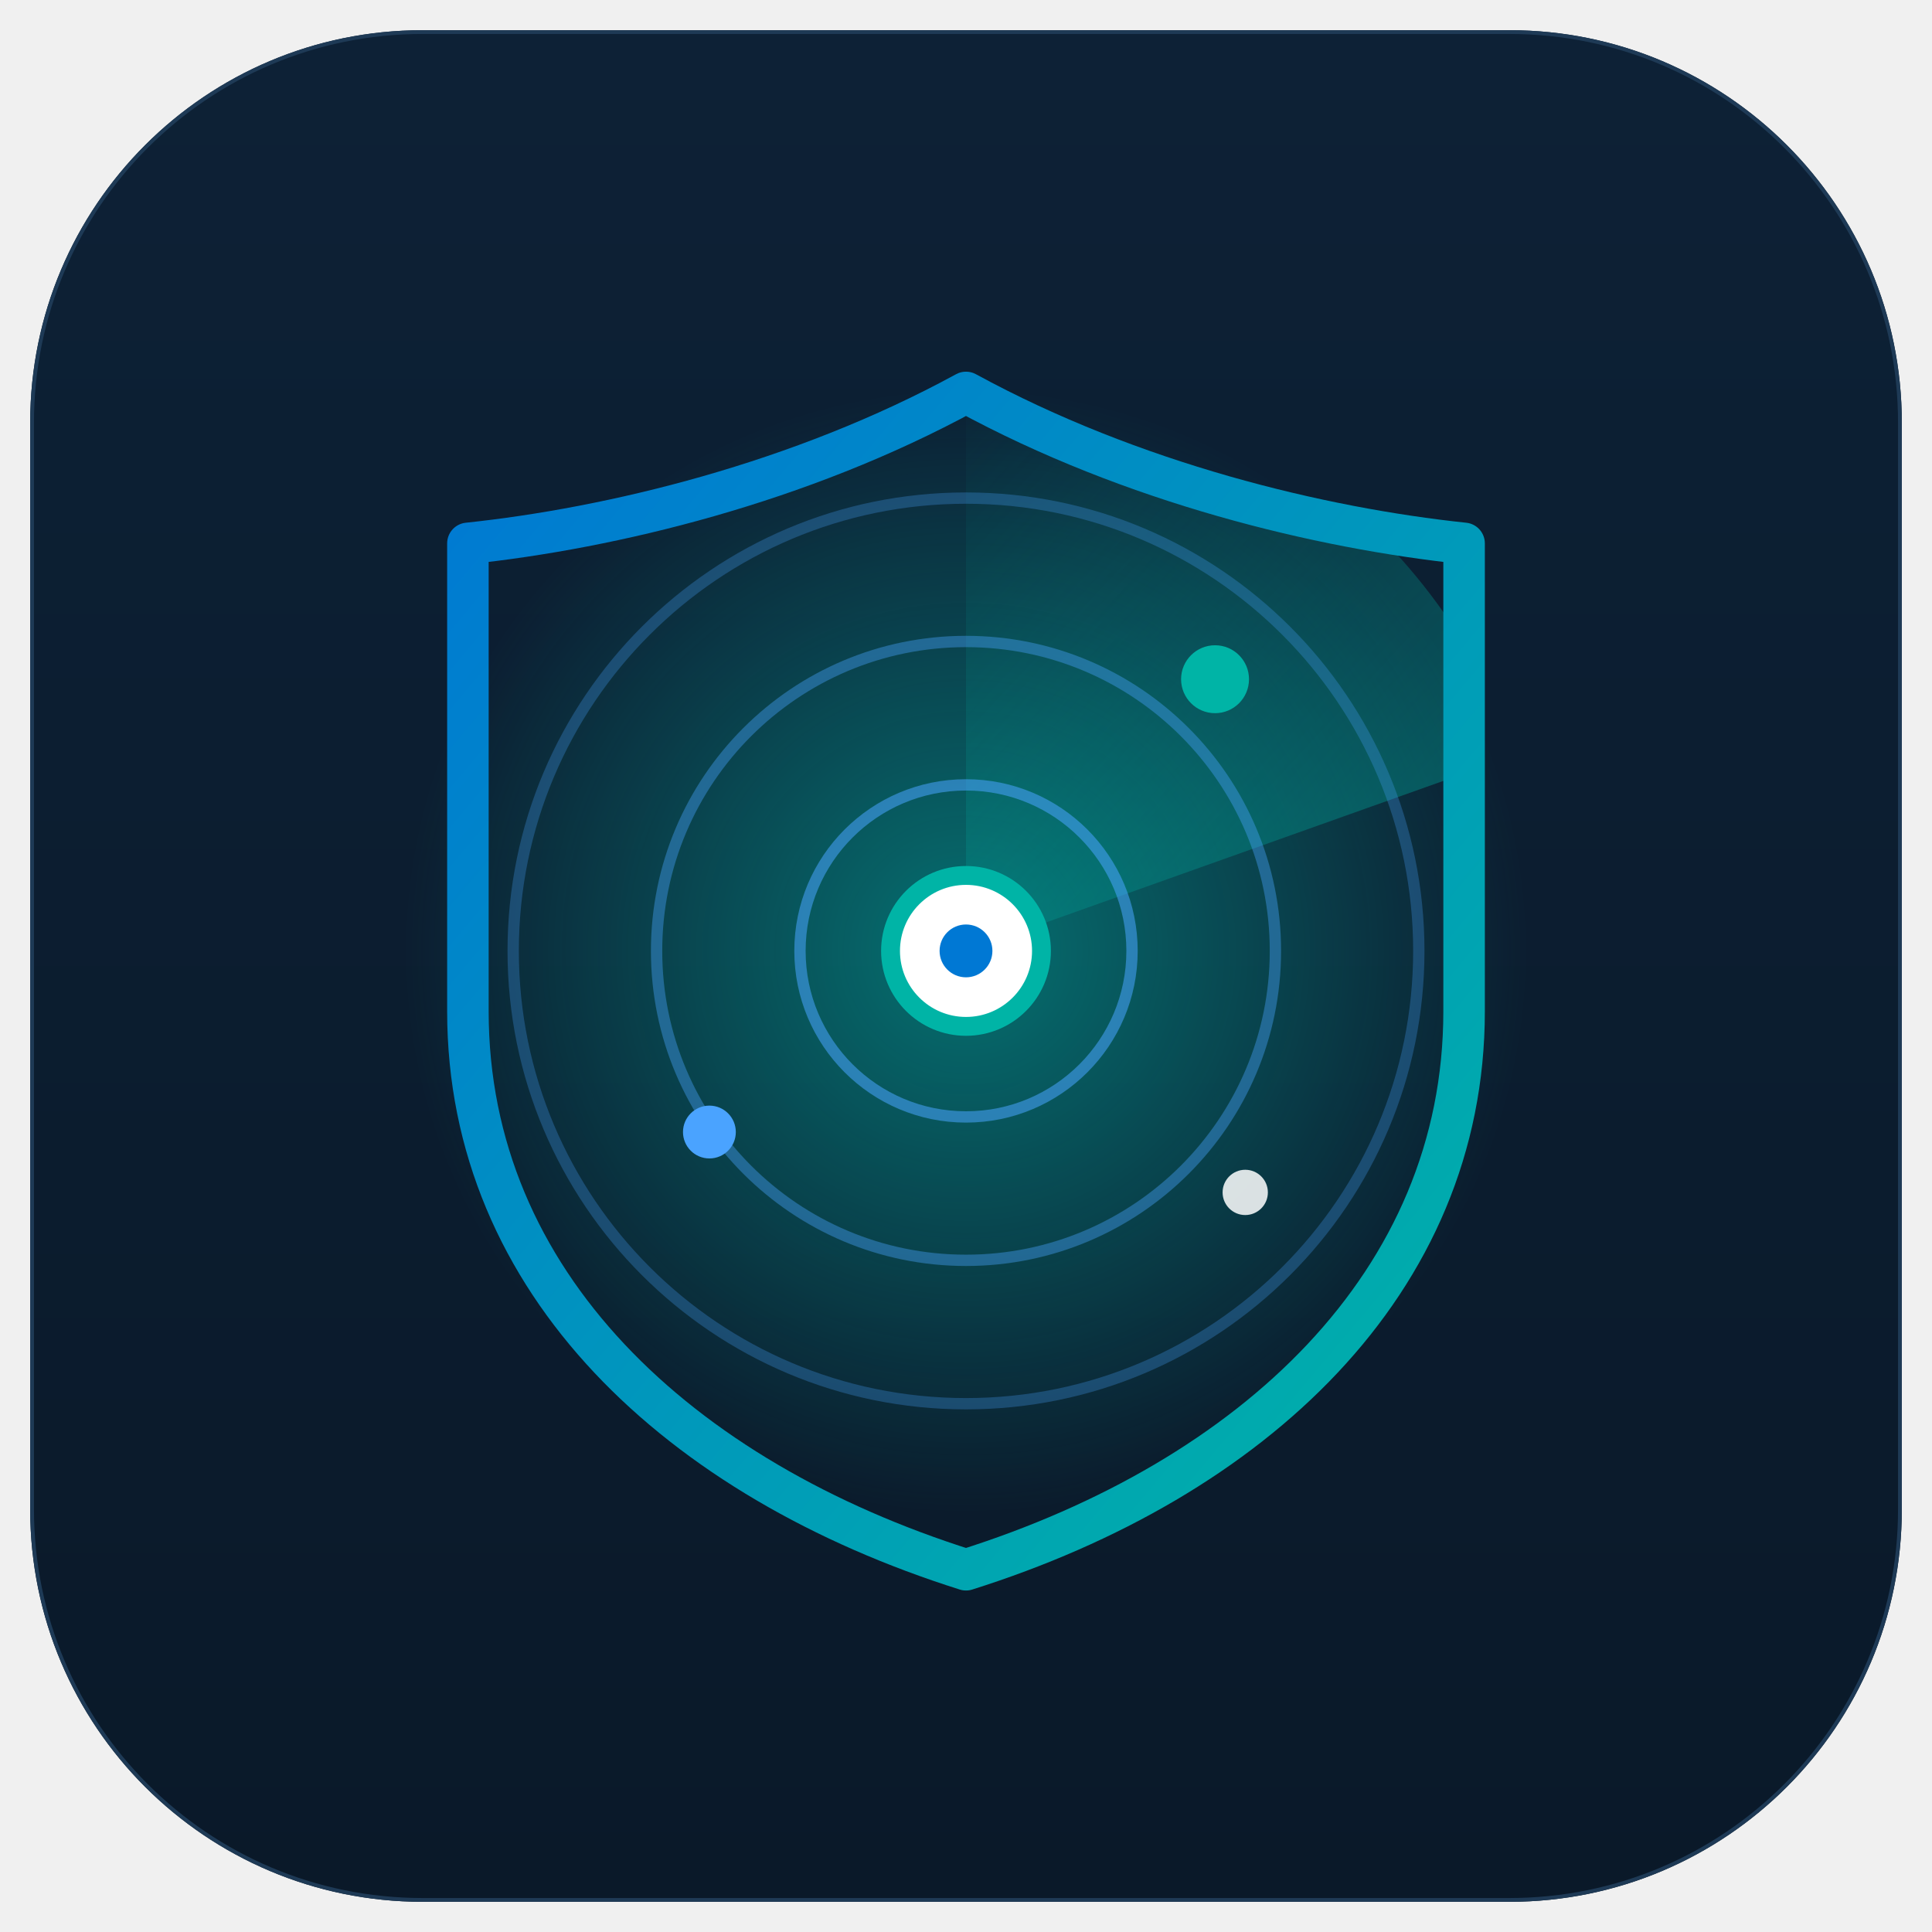
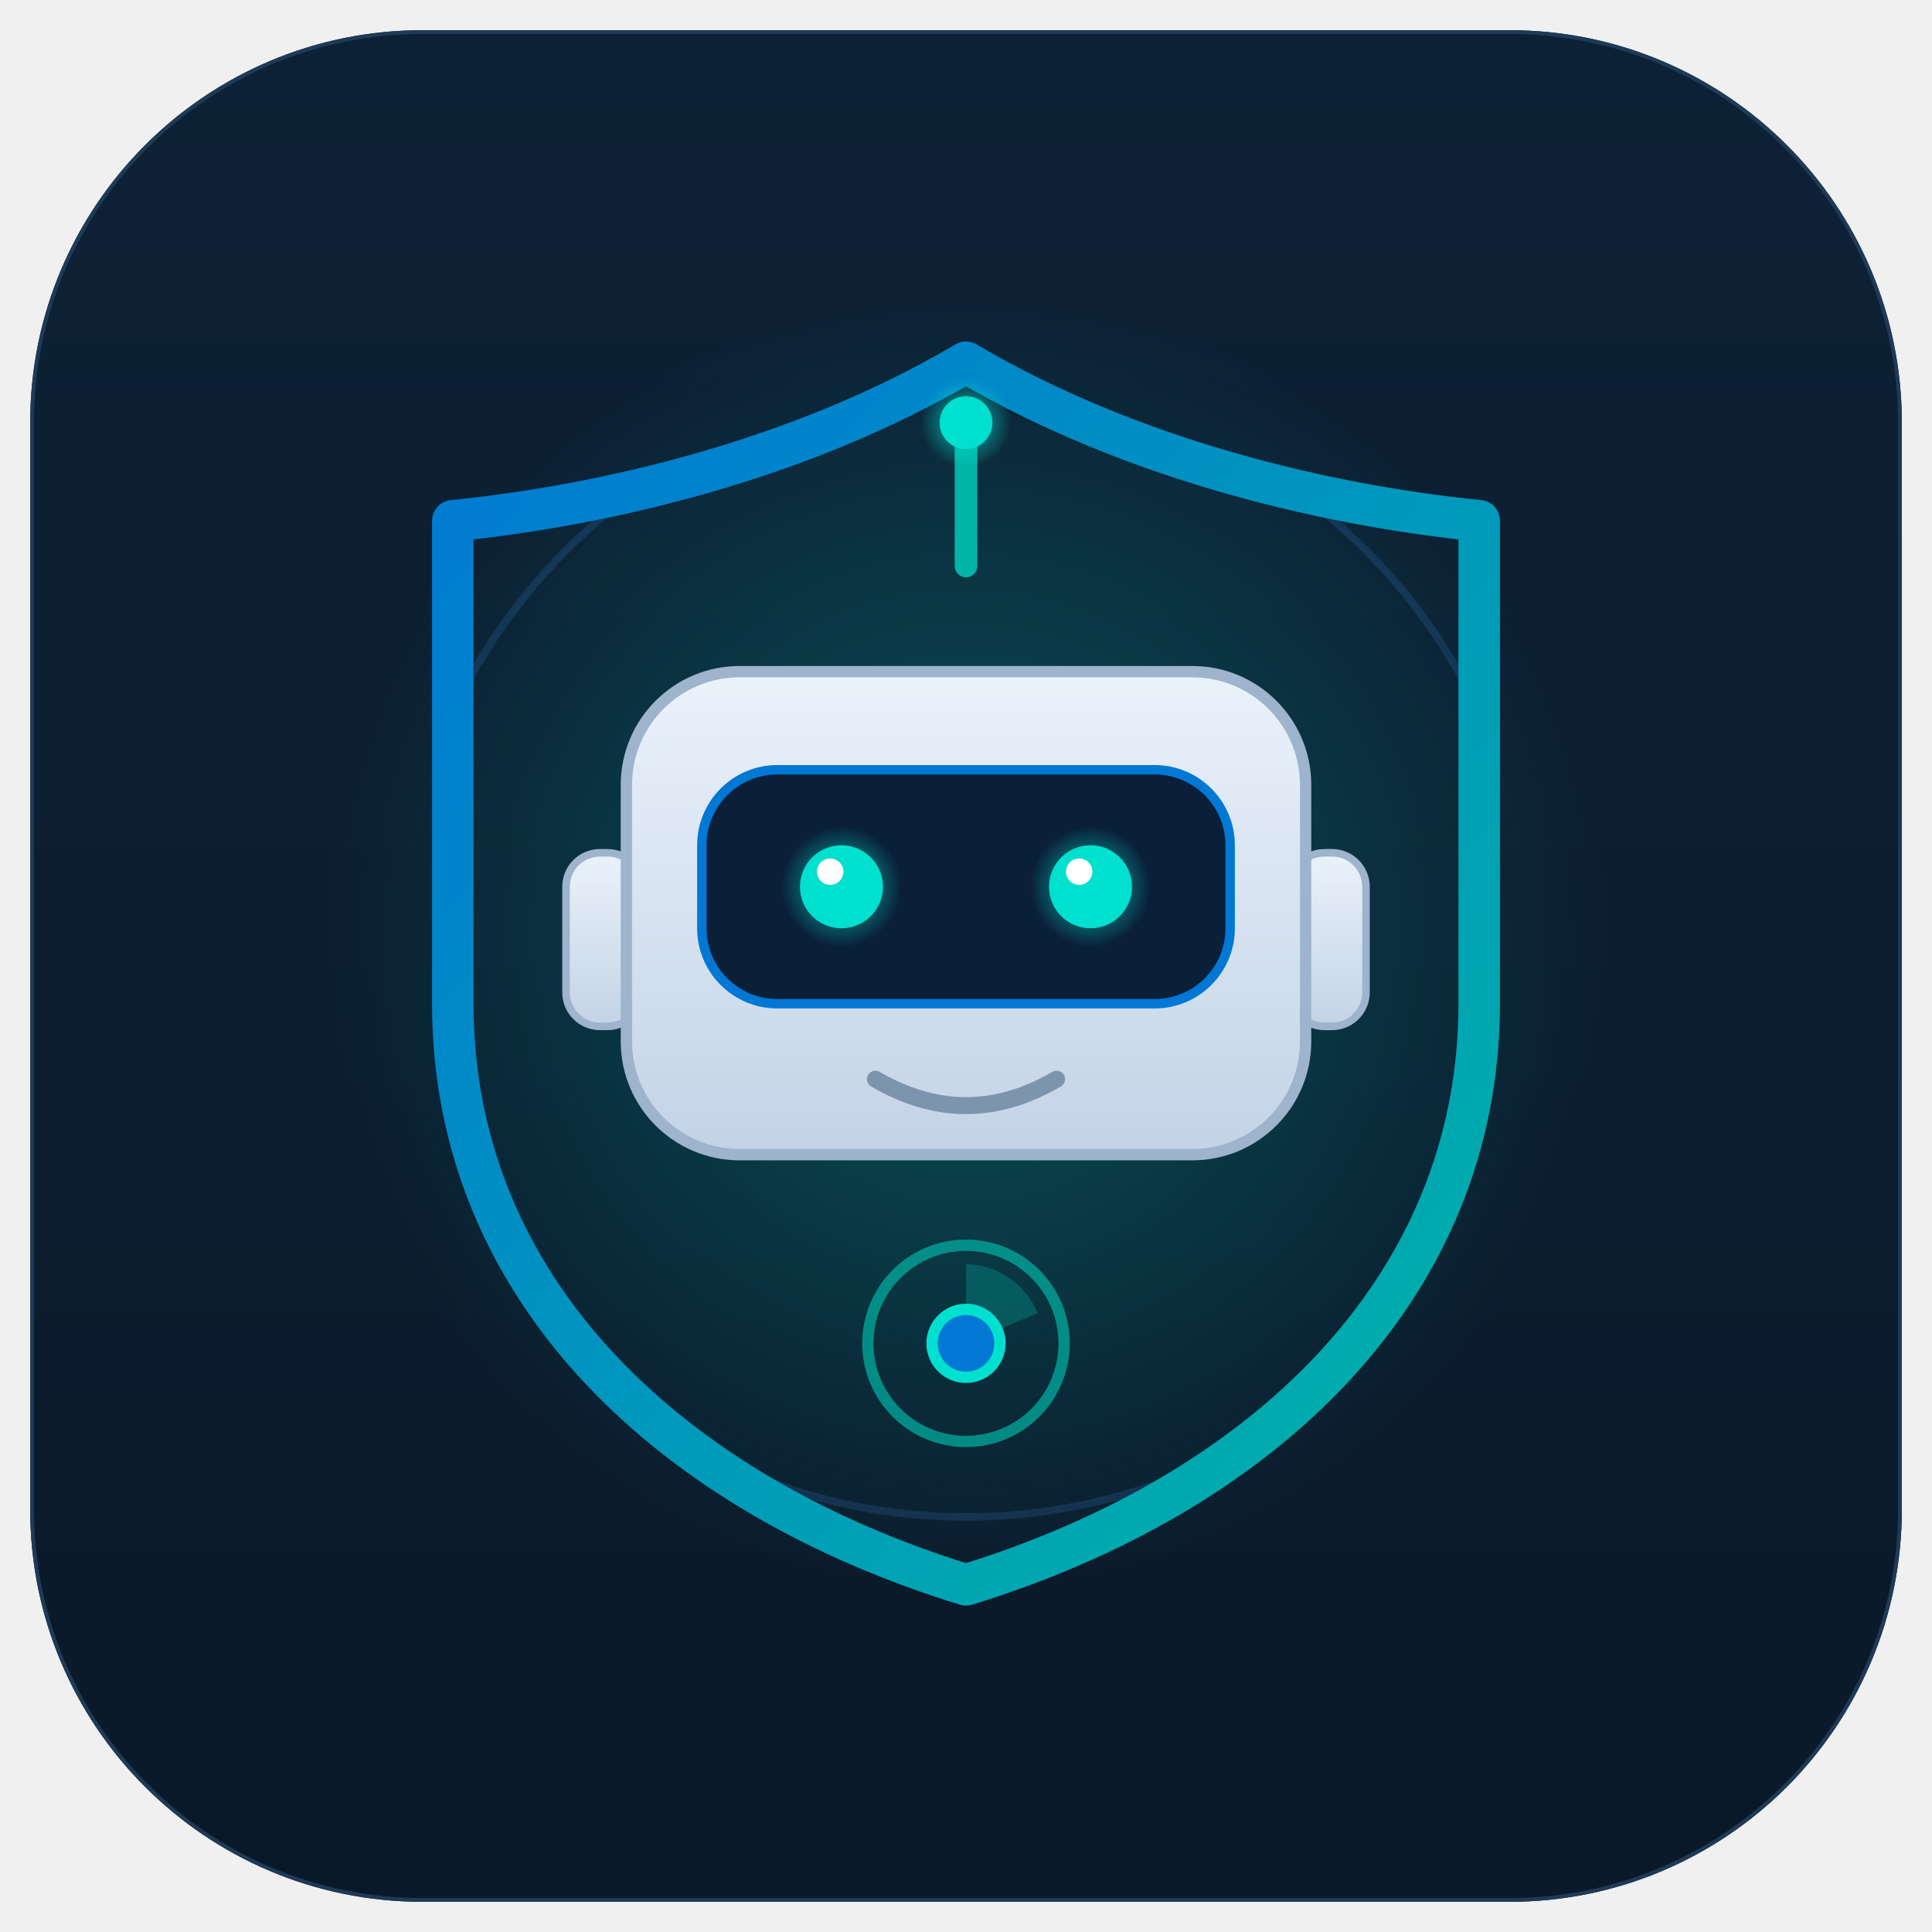
- <svg xmlns="http://www.w3.org/2000/svg" width="512" height="512" viewBox="0 0 512 512" fill="none" role="img" aria-label="UDCSP Guardian avatar">
+ <svg xmlns="http://www.w3.org/2000/svg" width="512" height="512" viewBox="0 0 512 512" fill="none" role="img" aria-label="UDCSP Guardian robot avatar">
  <defs>
    <linearGradient id="tile" x1="0" y1="0" x2="0" y2="1">
      <stop offset="0" stop-color="#0d2136" />
      <stop offset="1" stop-color="#0a1929" />
    </linearGradient>
    <linearGradient id="edge" x1="0" y1="0" x2="1" y2="1">
      <stop offset="0" stop-color="#0078d4" />
      <stop offset="1" stop-color="#00b4a6" />
    </linearGradient>
+     <linearGradient id="steel" x1="0" y1="0" x2="0" y2="1">
+       <stop offset="0" stop-color="#eaf2fb" />
+       <stop offset="1" stop-color="#c3d3e6" />
+     </linearGradient>
    <radialGradient id="glow" cx="0.5" cy="0.5" r="0.5">
-       <stop offset="0" stop-color="#00b4a6" stop-opacity="0.55" />
+       <stop offset="0" stop-color="#00e0cf" stop-opacity="0.85" />
+       <stop offset="1" stop-color="#00e0cf" stop-opacity="0" />
+     </radialGradient>
+     <radialGradient id="halo" cx="0.5" cy="0.5" r="0.5">
+       <stop offset="0" stop-color="#00b4a6" stop-opacity="0.35" />
      <stop offset="1" stop-color="#00b4a6" stop-opacity="0" />
    </radialGradient>
-     <linearGradient id="sweep" x1="0" y1="0" x2="1" y2="1">
-       <stop offset="0" stop-color="#00b4a6" stop-opacity="0.0" />
-       <stop offset="1" stop-color="#00b4a6" stop-opacity="0.45" />
-     </linearGradient>
    <clipPath id="shieldClip">
-       <path d="M256 104 C300 128 350 140 388 144 L388 268 C388 340 332 392 256 416 C180 392 124 340 124 268 L124 144 C162 140 212 128 256 104 Z" />
+       <path d="M256 96 C300 122 352 134 392 138 L392 266 C392 342 334 396 256 420 C178 396 120 342 120 266 L120 138 C160 134 212 122 256 96 Z" />
    </clipPath>
  </defs>
  <rect x="8" y="8" width="496" height="496" rx="104" fill="url(#tile)" />
  <rect x="8.5" y="8.5" width="495" height="495" rx="103.5" fill="none" stroke="#1e3a56" stroke-width="1" />
-   <circle cx="256" cy="252" r="150" fill="url(#glow)" />
+   <circle cx="256" cy="250" r="170" fill="url(#halo)" />
  <g clip-path="url(#shieldClip)">
-     <path d="M256 252 L256 96 A156 156 0 0 1 402 200 Z" fill="url(#sweep)" />
-     <circle cx="256" cy="252" r="44" fill="none" stroke="#4aa3ff" stroke-width="3" stroke-opacity="0.55" />
-     <circle cx="256" cy="252" r="82" fill="none" stroke="#4aa3ff" stroke-width="3" stroke-opacity="0.40" />
-     <circle cx="256" cy="252" r="120" fill="none" stroke="#4aa3ff" stroke-width="3" stroke-opacity="0.28" />
-     <circle cx="322" cy="180" r="9" fill="#00b4a6" />
-     <circle cx="188" cy="300" r="7" fill="#4aa3ff" />
-     <circle cx="330" cy="316" r="6" fill="#ffffff" fill-opacity="0.85" />
+     <circle cx="256" cy="252" r="150" fill="none" stroke="#3b7fd0" stroke-width="2" stroke-opacity="0.20" />
+     <circle cx="256" cy="252" r="184" fill="none" stroke="#3b7fd0" stroke-width="2" stroke-opacity="0.14" />
  </g>
-   <path d="M256 104 C300 128 350 140 388 144 L388 268 C388 340 332 392 256 416 C180 392 124 340 124 268 L124 144 C162 140 212 128 256 104 Z" fill="none" stroke="url(#edge)" stroke-width="11" stroke-linejoin="round" />
-   <circle cx="256" cy="252" r="20" fill="#ffffff" />
-   <circle cx="256" cy="252" r="20" fill="none" stroke="#00b4a6" stroke-width="5" />
-   <circle cx="256" cy="252" r="7" fill="#0078d4" />
+   <path d="M256 96 C300 122 352 134 392 138 L392 266 C392 342 334 396 256 420 C178 396 120 342 120 266 L120 138 C160 134 212 122 256 96 Z" fill="none" stroke="url(#edge)" stroke-width="11" stroke-linejoin="round" />
+   <line x1="256" y1="150" x2="256" y2="118" stroke="#00b4a6" stroke-width="6" stroke-linecap="round" />
+   <circle cx="256" cy="112" r="12" fill="url(#glow)" />
+   <circle cx="256" cy="112" r="7" fill="#00e0cf" />
+   <rect x="150" y="226" width="20" height="46" rx="9" fill="url(#steel)" stroke="#9db4cc" stroke-width="2" />
+   <rect x="342" y="226" width="20" height="46" rx="9" fill="url(#steel)" stroke="#9db4cc" stroke-width="2" />
+   <rect x="166" y="178" width="180" height="128" rx="30" fill="url(#steel)" stroke="#9db4cc" stroke-width="3" />
+   <rect x="186" y="204" width="140" height="62" rx="20" fill="#0a1f38" />
+   <rect x="186" y="204" width="140" height="62" rx="20" fill="none" stroke="#0078d4" stroke-width="2.5" />
+   <circle cx="223" cy="235" r="16" fill="url(#glow)" />
+   <circle cx="289" cy="235" r="16" fill="url(#glow)" />
+   <circle cx="223" cy="235" r="11" fill="#00e0cf" />
+   <circle cx="289" cy="235" r="11" fill="#00e0cf" />
+   <circle cx="220" cy="231" r="3.5" fill="#ffffff" />
+   <circle cx="286" cy="231" r="3.5" fill="#ffffff" />
+   <path d="M232 286 Q256 300 280 286" fill="none" stroke="#7d94ad" stroke-width="4.5" stroke-linecap="round" />
+   <circle cx="256" cy="356" r="26" fill="none" stroke="#00b4a6" stroke-width="3" stroke-opacity="0.7" />
+   <path d="M256 356 L256 335 A21 21 0 0 1 275 348 Z" fill="#00b4a6" fill-opacity="0.30" />
+   <circle cx="256" cy="356" r="9" fill="#0078d4" />
+   <circle cx="256" cy="356" r="9" fill="none" stroke="#00e0cf" stroke-width="3" />
</svg>
